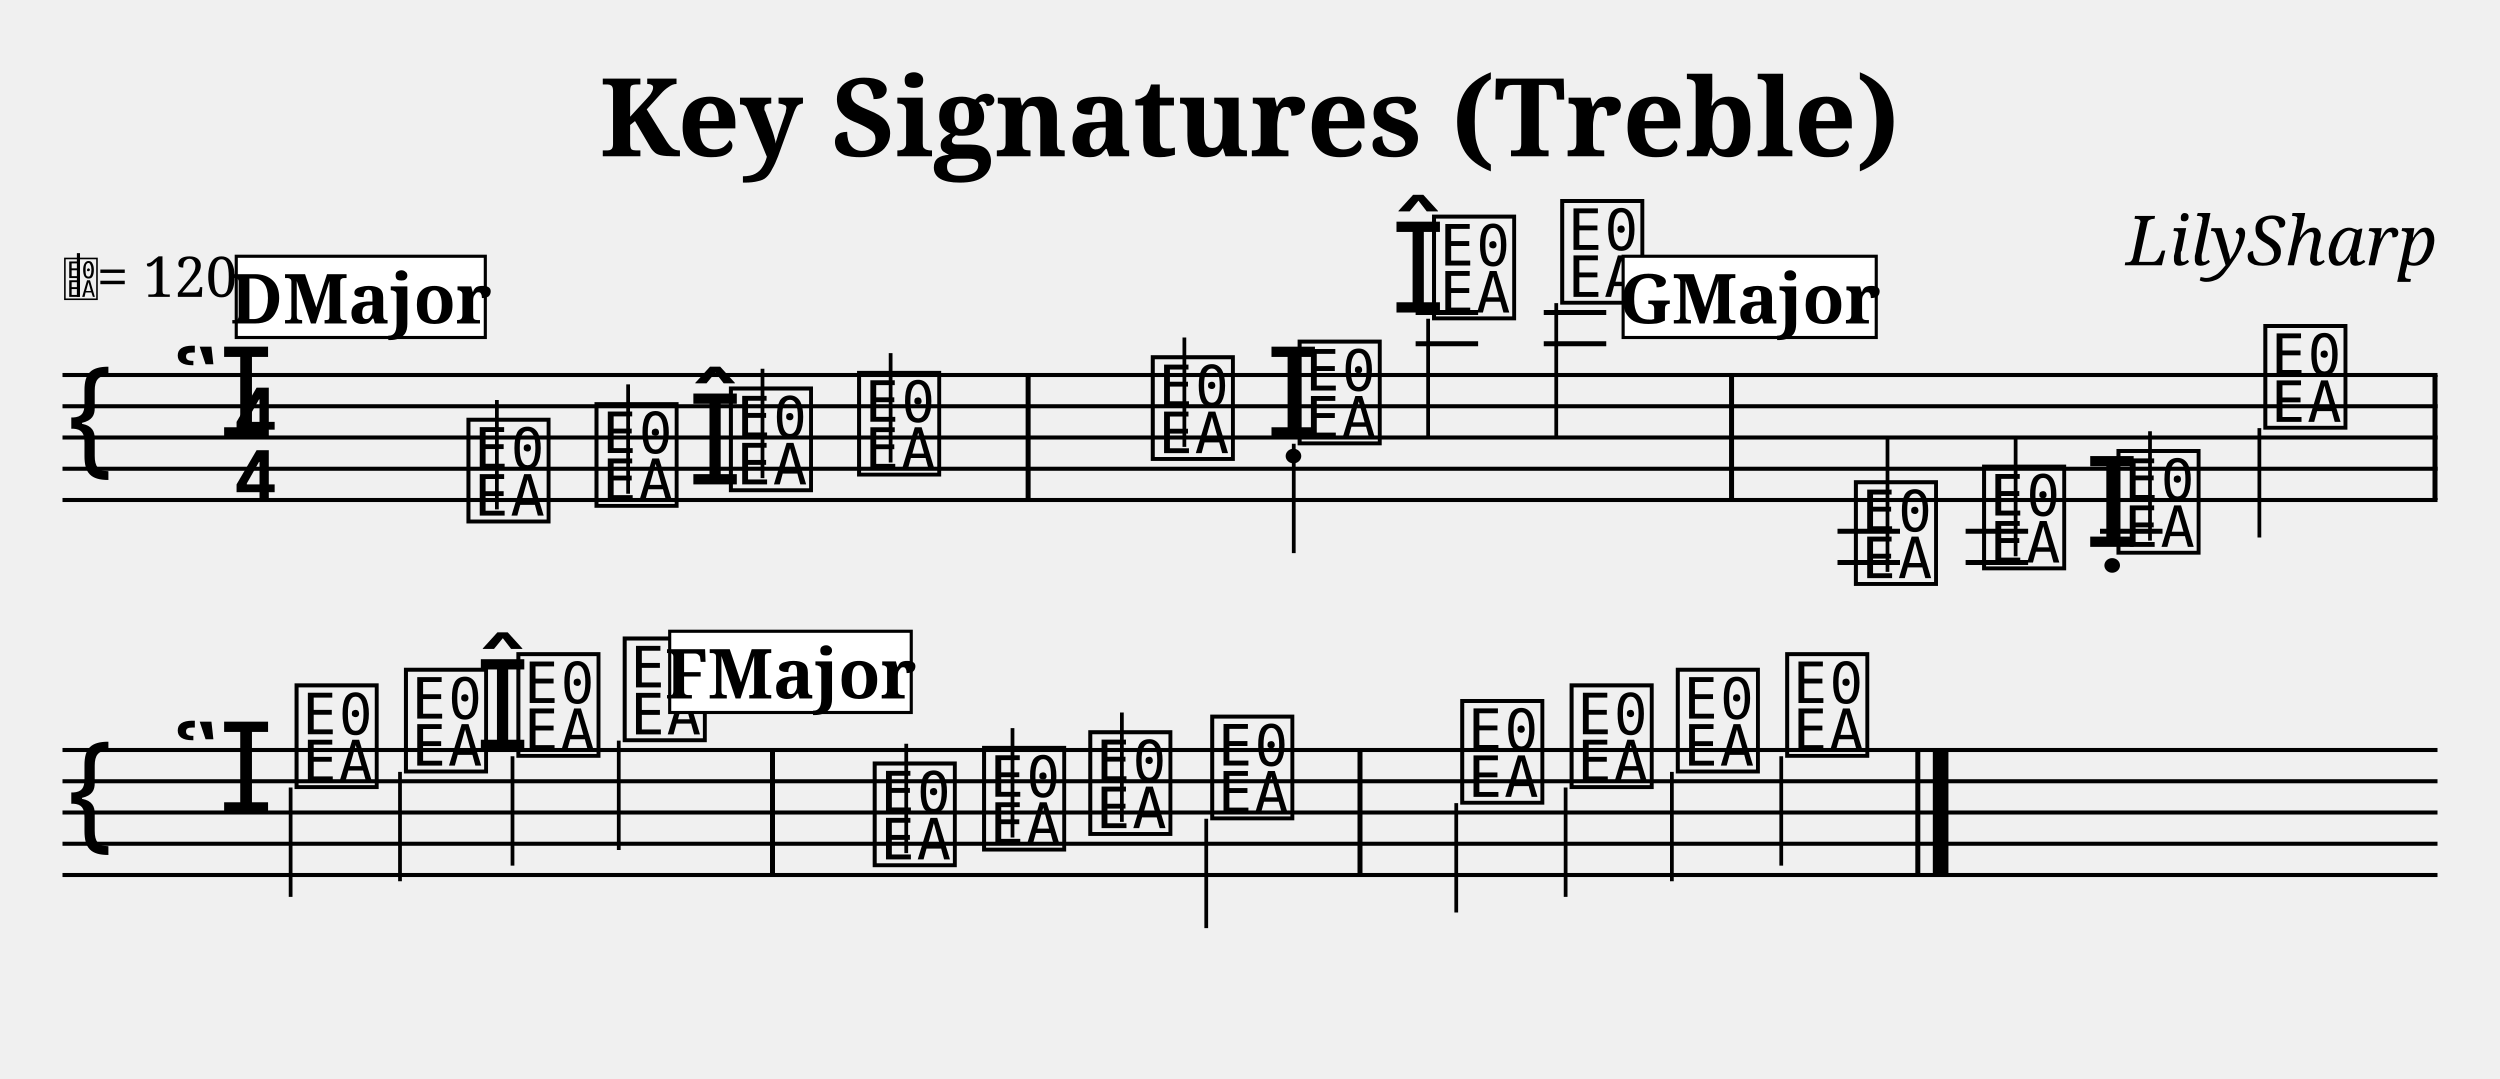
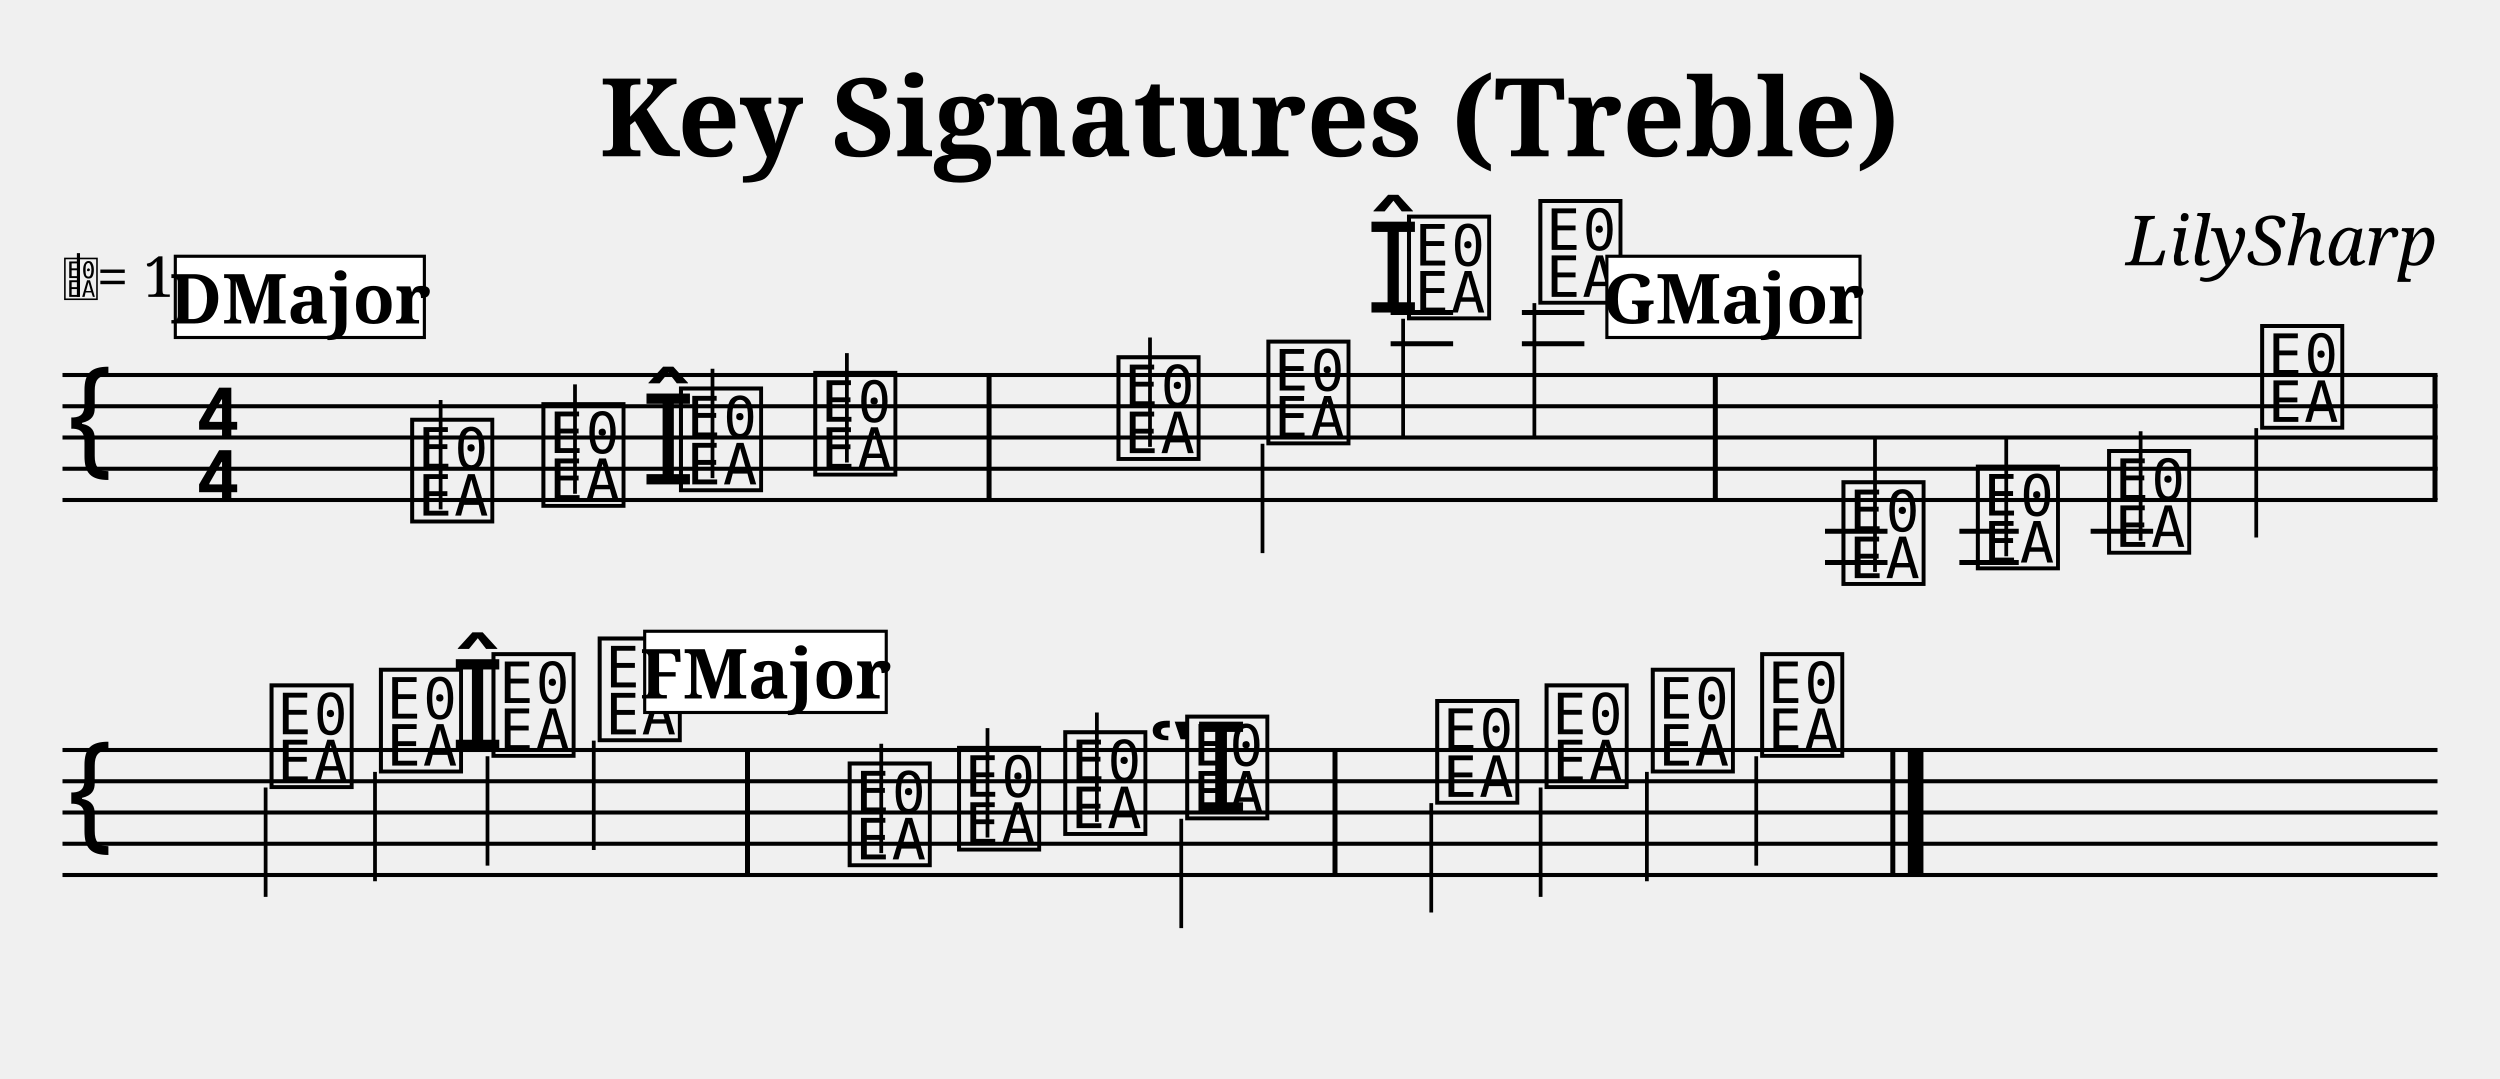
<svg xmlns="http://www.w3.org/2000/svg" width="800" height="345" viewBox="-0 0 80 34.5">
  <style>
  @font-face { font-family: 'Emmentaler'; src: local('Emmentaler'); }
  @font-face { font-family: 'Emmentaler-Brace'; src: local('Emmentaler-Brace'); }
  .music { font-family: 'Emmentaler', serif; }
  .staff { stroke: black; stroke-width: 0.13; }
  .barline { stroke: black; stroke-width: 0.16; }
  .ledger { stroke: black; stroke-width: 0.16; }
  .title { font-family: serif; font-weight: bold; }
  .composer { font-family: serif; font-style: italic; }
  .tempo { font-family: serif; }
  .section-label { font-family: serif; font-weight: bold; }
  .clef8 { font-family: serif; font-size: 1.4; font-style: italic; }
</style>
  <text class="title" x="40" y="5" text-anchor="middle" font-size="3.49">Key Signatures (Treble)</text>
  <text class="composer" x="78" y="8.49" text-anchor="end" font-size="2.2">LilySharp</text>
  <line class="staff" x1="2" y1="12" x2="78" y2="12" />
  <line class="staff" x1="2" y1="13" x2="78" y2="13" />
  <line class="staff" x1="2" y1="14" x2="78" y2="14" />
  <line class="staff" x1="2" y1="15" x2="78" y2="15" />
  <line class="staff" x1="2" y1="16" x2="78" y2="16" />
  <text class="music" x="2.0" y="15.0" font-size="4.00"></text>
-   <text class="music" x="5.5" y="14.0" font-size="4.00"></text>
-   <text class="music" x="7.4" y="14.0" font-size="4.00"></text>
-   <text class="music" x="7.4" y="16.0" font-size="4.00"></text>
+   <text class="music" x="6.2" y="14.0" font-size="4.00"></text>
+   <text class="music" x="6.2" y="16.0" font-size="4.00"></text>
  <text x="2.00" y="9.50" font-family="Emmentaler" font-size="1.6"></text>
  <line x1="2.51" y1="9.50" x2="2.51" y2="8.10" stroke="black" stroke-width="0.10" />
  <text class="tempo" font-size="1.8" x="3.10" y="9.50">= 120</text>
-   <text class="music" x="14.8" y="16.5" font-size="4.00" data-pos="250"></text>
-   <line x1="15.9" y1="16.3" x2="15.9" y2="12.8" stroke="black" stroke-width="0.12" data-pos="250" />
-   <text class="music" x="18.9" y="16.0" font-size="4.00" data-pos="255"></text>
-   <line x1="20.1" y1="15.8" x2="20.1" y2="12.3" stroke="black" stroke-width="0.12" data-pos="255" />
-   <text class="music" x="22.0" y="15.5" font-size="4.00" data-pos="257"></text>
-   <text class="music" x="23.2" y="15.5" font-size="4.00" data-pos="257"></text>
-   <line x1="24.4" y1="15.3" x2="24.4" y2="11.8" stroke="black" stroke-width="0.12" data-pos="257" />
-   <text class="music" x="27.3" y="15.0" font-size="4.00" data-pos="261"></text>
-   <line x1="28.5" y1="14.8" x2="28.5" y2="11.3" stroke="black" stroke-width="0.12" data-pos="261" />
-   <rect x="32.82" y="12.00" width="0.16" height="4.00" fill="black" />
-   <text class="music" x="36.7" y="14.5" font-size="4.00" data-pos="265"></text>
-   <line x1="37.9" y1="14.3" x2="37.9" y2="10.8" stroke="black" stroke-width="0.12" data-pos="265" />
-   <text class="music" x="40.5" y="14.0" font-size="4.00" data-pos="268"></text>
-   <text class="music" x="41.4" y="14.0" font-size="4.00" data-pos="268"></text>
-   <line x1="41.4" y1="14.2" x2="41.4" y2="17.7" stroke="black" stroke-width="0.12" data-pos="268" />
-   <text class="music" x="44.5" y="10.0" font-size="4.00" data-pos="270"></text>
-   <line class="ledger" x1="45.3" y1="11.0" x2="47.3" y2="11.0" />
-   <line class="ledger" x1="45.3" y1="10.0" x2="47.3" y2="10.0" />
-   <text class="music" x="45.7" y="10.0" font-size="4.00" data-pos="270"></text>
-   <line x1="45.7" y1="10.2" x2="45.7" y2="14.0" stroke="black" stroke-width="0.12" data-pos="270" />
-   <line class="ledger" x1="49.4" y1="11.0" x2="51.4" y2="11.0" />
-   <line class="ledger" x1="49.4" y1="10.0" x2="51.4" y2="10.0" />
-   <text class="music" x="49.8" y="9.5" font-size="4.00" data-pos="275"></text>
-   <line x1="49.8" y1="9.7" x2="49.8" y2="14.0" stroke="black" stroke-width="0.12" data-pos="275" />
-   <rect x="55.33" y="12.00" width="0.16" height="4.00" fill="black" />
-   <line class="ledger" x1="58.8" y1="17.0" x2="60.8" y2="17.0" />
-   <line class="ledger" x1="58.8" y1="18.0" x2="60.8" y2="18.0" />
-   <text class="music" x="59.2" y="18.5" font-size="4.00" data-pos="334"></text>
-   <line x1="60.4" y1="18.3" x2="60.4" y2="14.0" stroke="black" stroke-width="0.12" data-pos="334" />
-   <line class="ledger" x1="62.9" y1="17.0" x2="64.9" y2="17.0" />
-   <line class="ledger" x1="62.9" y1="18.0" x2="64.9" y2="18.0" />
-   <text class="music" x="63.3" y="18.0" font-size="4.00" data-pos="339"></text>
-   <line x1="64.5" y1="17.8" x2="64.5" y2="14.0" stroke="black" stroke-width="0.12" data-pos="339" />
-   <text class="music" x="66.7" y="17.5" font-size="4.00" data-pos="341"></text>
-   <line class="ledger" x1="67.2" y1="17.0" x2="69.2" y2="17.0" />
-   <text class="music" x="67.6" y="17.5" font-size="4.00" data-pos="341"></text>
-   <line x1="68.8" y1="17.3" x2="68.8" y2="13.8" stroke="black" stroke-width="0.12" data-pos="341" />
-   <text class="music" x="72.3" y="13.5" font-size="4.00" data-pos="343"></text>
-   <line x1="72.3" y1="13.7" x2="72.3" y2="17.2" stroke="black" stroke-width="0.12" data-pos="343" />
+   <text class="music" x="13.0" y="16.5" font-size="4.00" data-pos="250"></text>
+   <line x1="14.1" y1="16.3" x2="14.1" y2="12.8" stroke="black" stroke-width="0.12" data-pos="250" />
+   <text class="music" x="17.2" y="16.0" font-size="4.00" data-pos="255"></text>
+   <line x1="18.4" y1="15.8" x2="18.4" y2="12.3" stroke="black" stroke-width="0.12" data-pos="255" />
+   <text class="music" x="20.5" y="15.5" font-size="4.00" data-pos="257"></text>
+   <text class="music" x="21.6" y="15.5" font-size="4.00" data-pos="257"></text>
+   <line x1="22.8" y1="15.3" x2="22.8" y2="11.8" stroke="black" stroke-width="0.12" data-pos="257" />
+   <text class="music" x="25.9" y="15.0" font-size="4.00" data-pos="261"></text>
+   <line x1="27.1" y1="14.8" x2="27.1" y2="11.3" stroke="black" stroke-width="0.12" data-pos="261" />
+   <rect x="31.57" y="12.00" width="0.16" height="4.00" fill="black" />
+   <text class="music" x="35.6" y="14.5" font-size="4.00" data-pos="265"></text>
+   <line x1="36.8" y1="14.3" x2="36.8" y2="10.8" stroke="black" stroke-width="0.12" data-pos="265" />
+   <text class="music" x="40.4" y="14.0" font-size="4.00" data-pos="268"></text>
+   <line x1="40.4" y1="14.2" x2="40.4" y2="17.7" stroke="black" stroke-width="0.12" data-pos="268" />
+   <text class="music" x="43.7" y="10.0" font-size="4.00" data-pos="270"></text>
+   <line class="ledger" x1="44.5" y1="11.0" x2="46.5" y2="11.0" />
+   <line class="ledger" x1="44.5" y1="10.0" x2="46.5" y2="10.0" />
+   <text class="music" x="44.9" y="10.0" font-size="4.00" data-pos="270"></text>
+   <line x1="44.9" y1="10.2" x2="44.9" y2="14.0" stroke="black" stroke-width="0.12" data-pos="270" />
+   <line class="ledger" x1="48.7" y1="11.0" x2="50.7" y2="11.0" />
+   <line class="ledger" x1="48.7" y1="10.0" x2="50.7" y2="10.0" />
+   <text class="music" x="49.1" y="9.5" font-size="4.00" data-pos="275"></text>
+   <line x1="49.1" y1="9.7" x2="49.1" y2="14.0" stroke="black" stroke-width="0.12" data-pos="275" />
+   <rect x="54.81" y="12.00" width="0.16" height="4.00" fill="black" />
+   <line class="ledger" x1="58.4" y1="17.0" x2="60.4" y2="17.0" />
+   <line class="ledger" x1="58.4" y1="18.0" x2="60.4" y2="18.0" />
+   <text class="music" x="58.8" y="18.5" font-size="4.00" data-pos="334"></text>
+   <line x1="60.0" y1="18.3" x2="60.0" y2="14.0" stroke="black" stroke-width="0.12" data-pos="334" />
+   <line class="ledger" x1="62.7" y1="17.0" x2="64.6" y2="17.0" />
+   <line class="ledger" x1="62.7" y1="18.0" x2="64.6" y2="18.0" />
+   <text class="music" x="63.1" y="18.0" font-size="4.00" data-pos="339"></text>
+   <line x1="64.2" y1="17.8" x2="64.2" y2="14.0" stroke="black" stroke-width="0.12" data-pos="339" />
+   <line class="ledger" x1="66.9" y1="17.0" x2="68.9" y2="17.0" />
+   <text class="music" x="67.3" y="17.5" font-size="4.00" data-pos="341"></text>
+   <line x1="68.5" y1="17.3" x2="68.5" y2="13.8" stroke="black" stroke-width="0.12" data-pos="341" />
+   <text class="music" x="72.2" y="13.5" font-size="4.00" data-pos="343"></text>
+   <line x1="72.2" y1="13.7" x2="72.2" y2="17.2" stroke="black" stroke-width="0.12" data-pos="343" />
  <rect x="77.84" y="12.00" width="0.16" height="4.00" fill="black" />
  <line class="staff" x1="2" y1="24" x2="78" y2="24" />
  <line class="staff" x1="2" y1="25" x2="78" y2="25" />
  <line class="staff" x1="2" y1="26" x2="78" y2="26" />
  <line class="staff" x1="2" y1="27" x2="78" y2="27" />
  <line class="staff" x1="2" y1="28" x2="78" y2="28" />
  <text class="music" x="2.0" y="27.0" font-size="4.00"></text>
-   <text class="music" x="5.5" y="26.0" font-size="4.00"></text>
-   <text class="music" x="9.3" y="25.0" font-size="4.00" data-pos="348"></text>
-   <line x1="9.3" y1="25.2" x2="9.3" y2="28.7" stroke="black" stroke-width="0.12" data-pos="348" />
-   <text class="music" x="12.8" y="24.5" font-size="4.00" data-pos="351"></text>
-   <line x1="12.8" y1="24.7" x2="12.8" y2="28.2" stroke="black" stroke-width="0.12" data-pos="351" />
-   <text class="music" x="15.2" y="24.0" font-size="4.00" data-pos="353"></text>
-   <text class="music" x="16.4" y="24.0" font-size="4.00" data-pos="353"></text>
-   <line x1="16.4" y1="24.2" x2="16.4" y2="27.7" stroke="black" stroke-width="0.12" data-pos="353" />
-   <text class="music" x="19.8" y="23.5" font-size="4.00" data-pos="357"></text>
-   <line x1="19.8" y1="23.7" x2="19.8" y2="27.2" stroke="black" stroke-width="0.12" data-pos="357" />
-   <rect x="24.64" y="24.00" width="0.16" height="4.00" fill="black" />
-   <text class="music" x="27.8" y="27.5" font-size="4.00" data-pos="415"></text>
-   <line x1="29.0" y1="27.3" x2="29.0" y2="23.8" stroke="black" stroke-width="0.12" data-pos="415" />
-   <text class="music" x="31.3" y="27.0" font-size="4.00" data-pos="420"></text>
-   <line x1="32.4" y1="26.8" x2="32.4" y2="23.3" stroke="black" stroke-width="0.12" data-pos="420" />
-   <text class="music" x="34.7" y="26.5" font-size="4.00" data-pos="422"></text>
-   <line x1="35.9" y1="26.3" x2="35.9" y2="22.8" stroke="black" stroke-width="0.12" data-pos="422" />
-   <text class="music" x="38.6" y="26.0" font-size="4.00" data-pos="424"></text>
-   <line x1="38.6" y1="26.2" x2="38.6" y2="29.7" stroke="black" stroke-width="0.12" data-pos="424" />
-   <rect x="43.44" y="24.00" width="0.16" height="4.00" fill="black" />
-   <text class="music" x="46.6" y="25.5" font-size="4.00" data-pos="430"></text>
-   <line x1="46.6" y1="25.7" x2="46.6" y2="29.2" stroke="black" stroke-width="0.12" data-pos="430" />
-   <text class="music" x="50.1" y="25.0" font-size="4.00" data-pos="433"></text>
-   <line x1="50.1" y1="25.2" x2="50.1" y2="28.7" stroke="black" stroke-width="0.12" data-pos="433" />
-   <text class="music" x="53.5" y="24.5" font-size="4.00" data-pos="435"></text>
-   <line x1="53.5" y1="24.7" x2="53.5" y2="28.2" stroke="black" stroke-width="0.12" data-pos="435" />
-   <text class="music" x="57.0" y="24.0" font-size="4.00" data-pos="437"></text>
-   <line x1="57.0" y1="24.2" x2="57.0" y2="27.7" stroke="black" stroke-width="0.12" data-pos="437" />
-   <rect x="61.29" y="24.00" width="0.16" height="4.00" fill="black" />
-   <rect x="61.85" y="24.00" width="0.50" height="4.00" fill="black" />
-   <rect x="7.56" y="8.20" width="7.97" height="2.60" fill="white" stroke="black" stroke-width="0.10" class="section-label-box" />
-   <text x="11.55" y="9.50" font-family="serif" font-size="2.2" font-weight="bold" text-anchor="middle" dominant-baseline="central" class="section-label-text">DMajor</text>
-   <rect x="51.94" y="8.20" width="8.10" height="2.60" fill="white" stroke="black" stroke-width="0.10" class="section-label-box" />
-   <text x="55.99" y="9.50" font-family="serif" font-size="2.2" font-weight="bold" text-anchor="middle" dominant-baseline="central" class="section-label-text">GMajor</text>
-   <rect x="21.43" y="20.20" width="7.73" height="2.60" fill="white" stroke="black" stroke-width="0.10" class="section-label-box" />
-   <text x="25.30" y="21.50" font-family="serif" font-size="2.2" font-weight="bold" text-anchor="middle" dominant-baseline="central" class="section-label-text">FMajor</text>
+   <text class="music" x="8.5" y="25.0" font-size="4.00" data-pos="348"></text>
+   <line x1="8.5" y1="25.2" x2="8.5" y2="28.7" stroke="black" stroke-width="0.12" data-pos="348" />
+   <text class="music" x="12.0" y="24.5" font-size="4.00" data-pos="351"></text>
+   <line x1="12.0" y1="24.7" x2="12.0" y2="28.2" stroke="black" stroke-width="0.12" data-pos="351" />
+   <text class="music" x="14.4" y="24.0" font-size="4.00" data-pos="353"></text>
+   <text class="music" x="15.6" y="24.0" font-size="4.00" data-pos="353"></text>
+   <line x1="15.6" y1="24.2" x2="15.6" y2="27.7" stroke="black" stroke-width="0.12" data-pos="353" />
+   <text class="music" x="19.0" y="23.5" font-size="4.00" data-pos="357"></text>
+   <line x1="19.0" y1="23.7" x2="19.0" y2="27.2" stroke="black" stroke-width="0.12" data-pos="357" />
+   <rect x="23.84" y="24.00" width="0.16" height="4.00" fill="black" />
+   <text class="music" x="27.0" y="27.5" font-size="4.00" data-pos="415"></text>
+   <line x1="28.2" y1="27.3" x2="28.2" y2="23.8" stroke="black" stroke-width="0.12" data-pos="415" />
+   <text class="music" x="30.5" y="27.0" font-size="4.00" data-pos="420"></text>
+   <line x1="31.6" y1="26.8" x2="31.6" y2="23.3" stroke="black" stroke-width="0.12" data-pos="420" />
+   <text class="music" x="33.9" y="26.5" font-size="4.00" data-pos="422"></text>
+   <line x1="35.1" y1="26.3" x2="35.1" y2="22.8" stroke="black" stroke-width="0.12" data-pos="422" />
+   <text class="music" x="36.7" y="26.0" font-size="4.00" data-pos="424"></text>
+   <text class="music" x="37.8" y="26.0" font-size="4.00" data-pos="424"></text>
+   <line x1="37.8" y1="26.2" x2="37.8" y2="29.7" stroke="black" stroke-width="0.12" data-pos="424" />
+   <rect x="42.64" y="24.00" width="0.16" height="4.00" fill="black" />
+   <text class="music" x="45.8" y="25.5" font-size="4.00" data-pos="430"></text>
+   <line x1="45.8" y1="25.7" x2="45.8" y2="29.2" stroke="black" stroke-width="0.12" data-pos="430" />
+   <text class="music" x="49.3" y="25.0" font-size="4.00" data-pos="433"></text>
+   <line x1="49.3" y1="25.2" x2="49.3" y2="28.7" stroke="black" stroke-width="0.12" data-pos="433" />
+   <text class="music" x="52.7" y="24.5" font-size="4.00" data-pos="435"></text>
+   <line x1="52.7" y1="24.7" x2="52.7" y2="28.2" stroke="black" stroke-width="0.12" data-pos="435" />
+   <text class="music" x="56.2" y="24.0" font-size="4.00" data-pos="437"></text>
+   <line x1="56.2" y1="24.2" x2="56.2" y2="27.7" stroke="black" stroke-width="0.12" data-pos="437" />
+   <rect x="60.49" y="24.00" width="0.16" height="4.00" fill="black" />
+   <rect x="61.05" y="24.00" width="0.50" height="4.00" fill="black" />
+   <rect x="5.61" y="8.20" width="7.97" height="2.60" fill="white" stroke="black" stroke-width="0.10" class="section-label-box" />
+   <text x="9.60" y="9.50" font-family="serif" font-size="2.2" font-weight="bold" text-anchor="middle" dominant-baseline="central" class="section-label-text">DMajor</text>
+   <rect x="51.42" y="8.20" width="8.10" height="2.60" fill="white" stroke="black" stroke-width="0.10" class="section-label-box" />
+   <text x="55.47" y="9.50" font-family="serif" font-size="2.2" font-weight="bold" text-anchor="middle" dominant-baseline="central" class="section-label-text">GMajor</text>
+   <rect x="20.63" y="20.20" width="7.73" height="2.60" fill="white" stroke="black" stroke-width="0.10" class="section-label-box" />
+   <text x="24.50" y="21.50" font-family="serif" font-size="2.2" font-weight="bold" text-anchor="middle" dominant-baseline="central" class="section-label-text">FMajor</text>
</svg>
